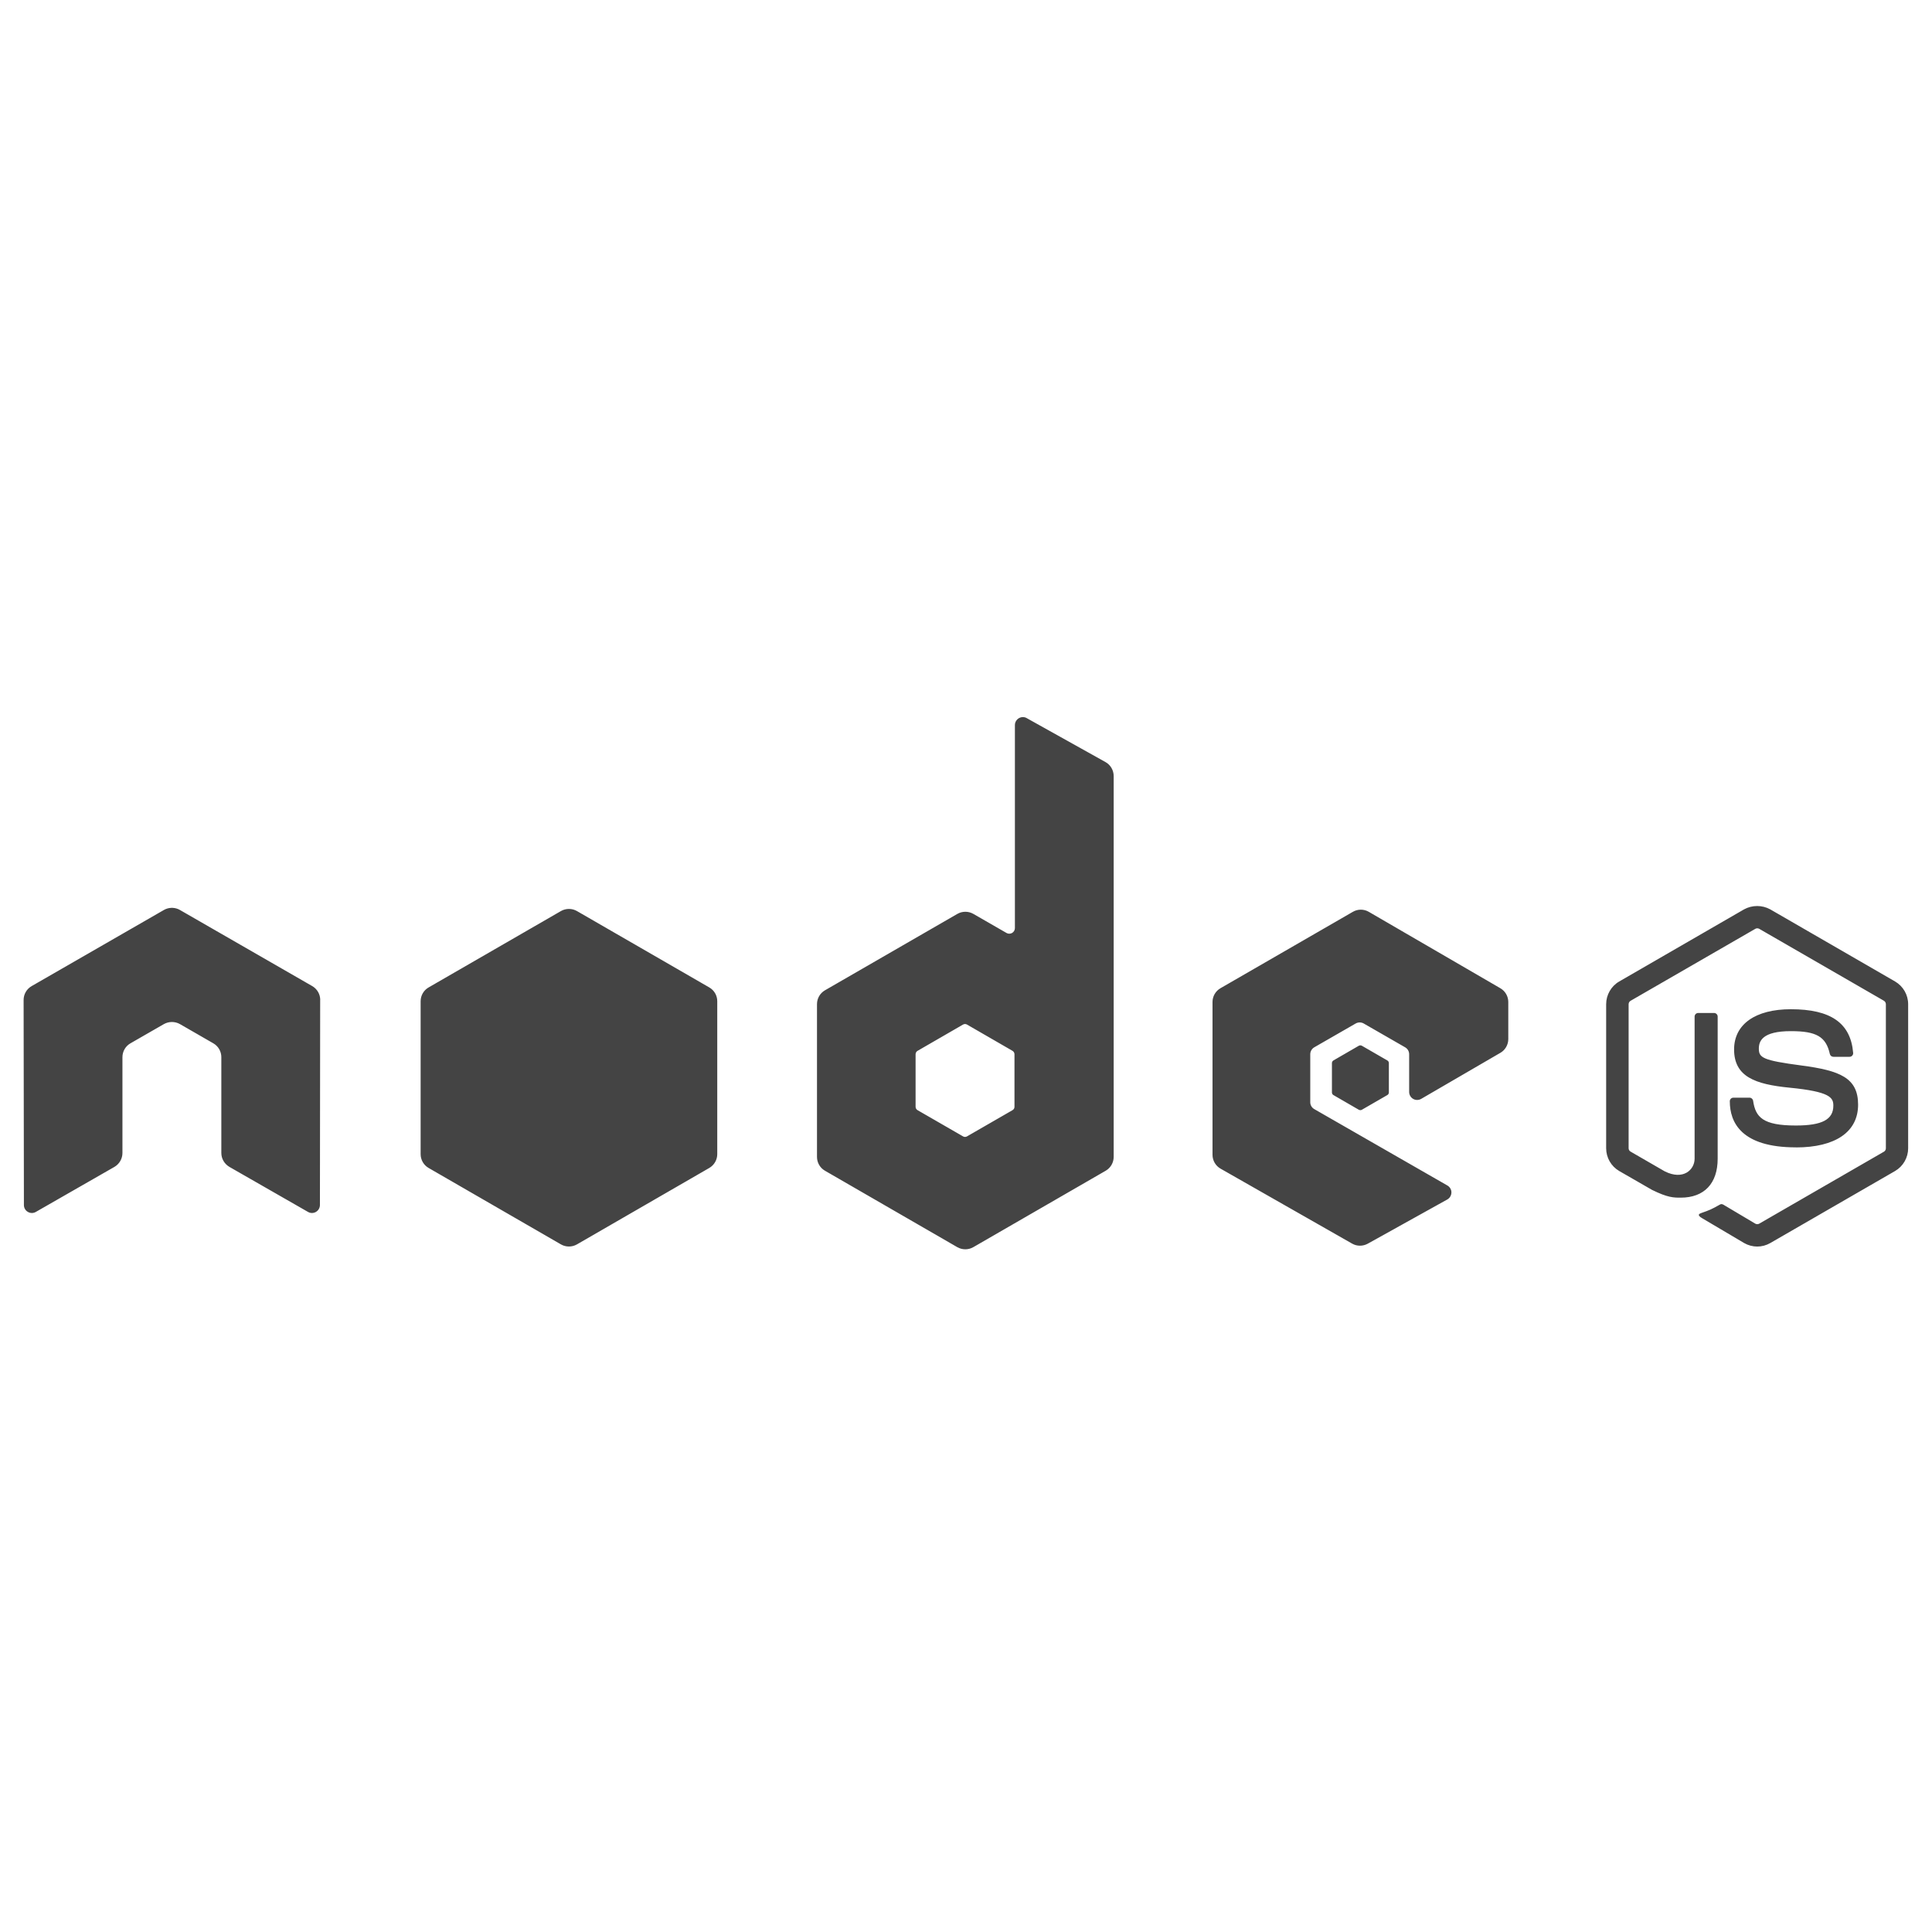
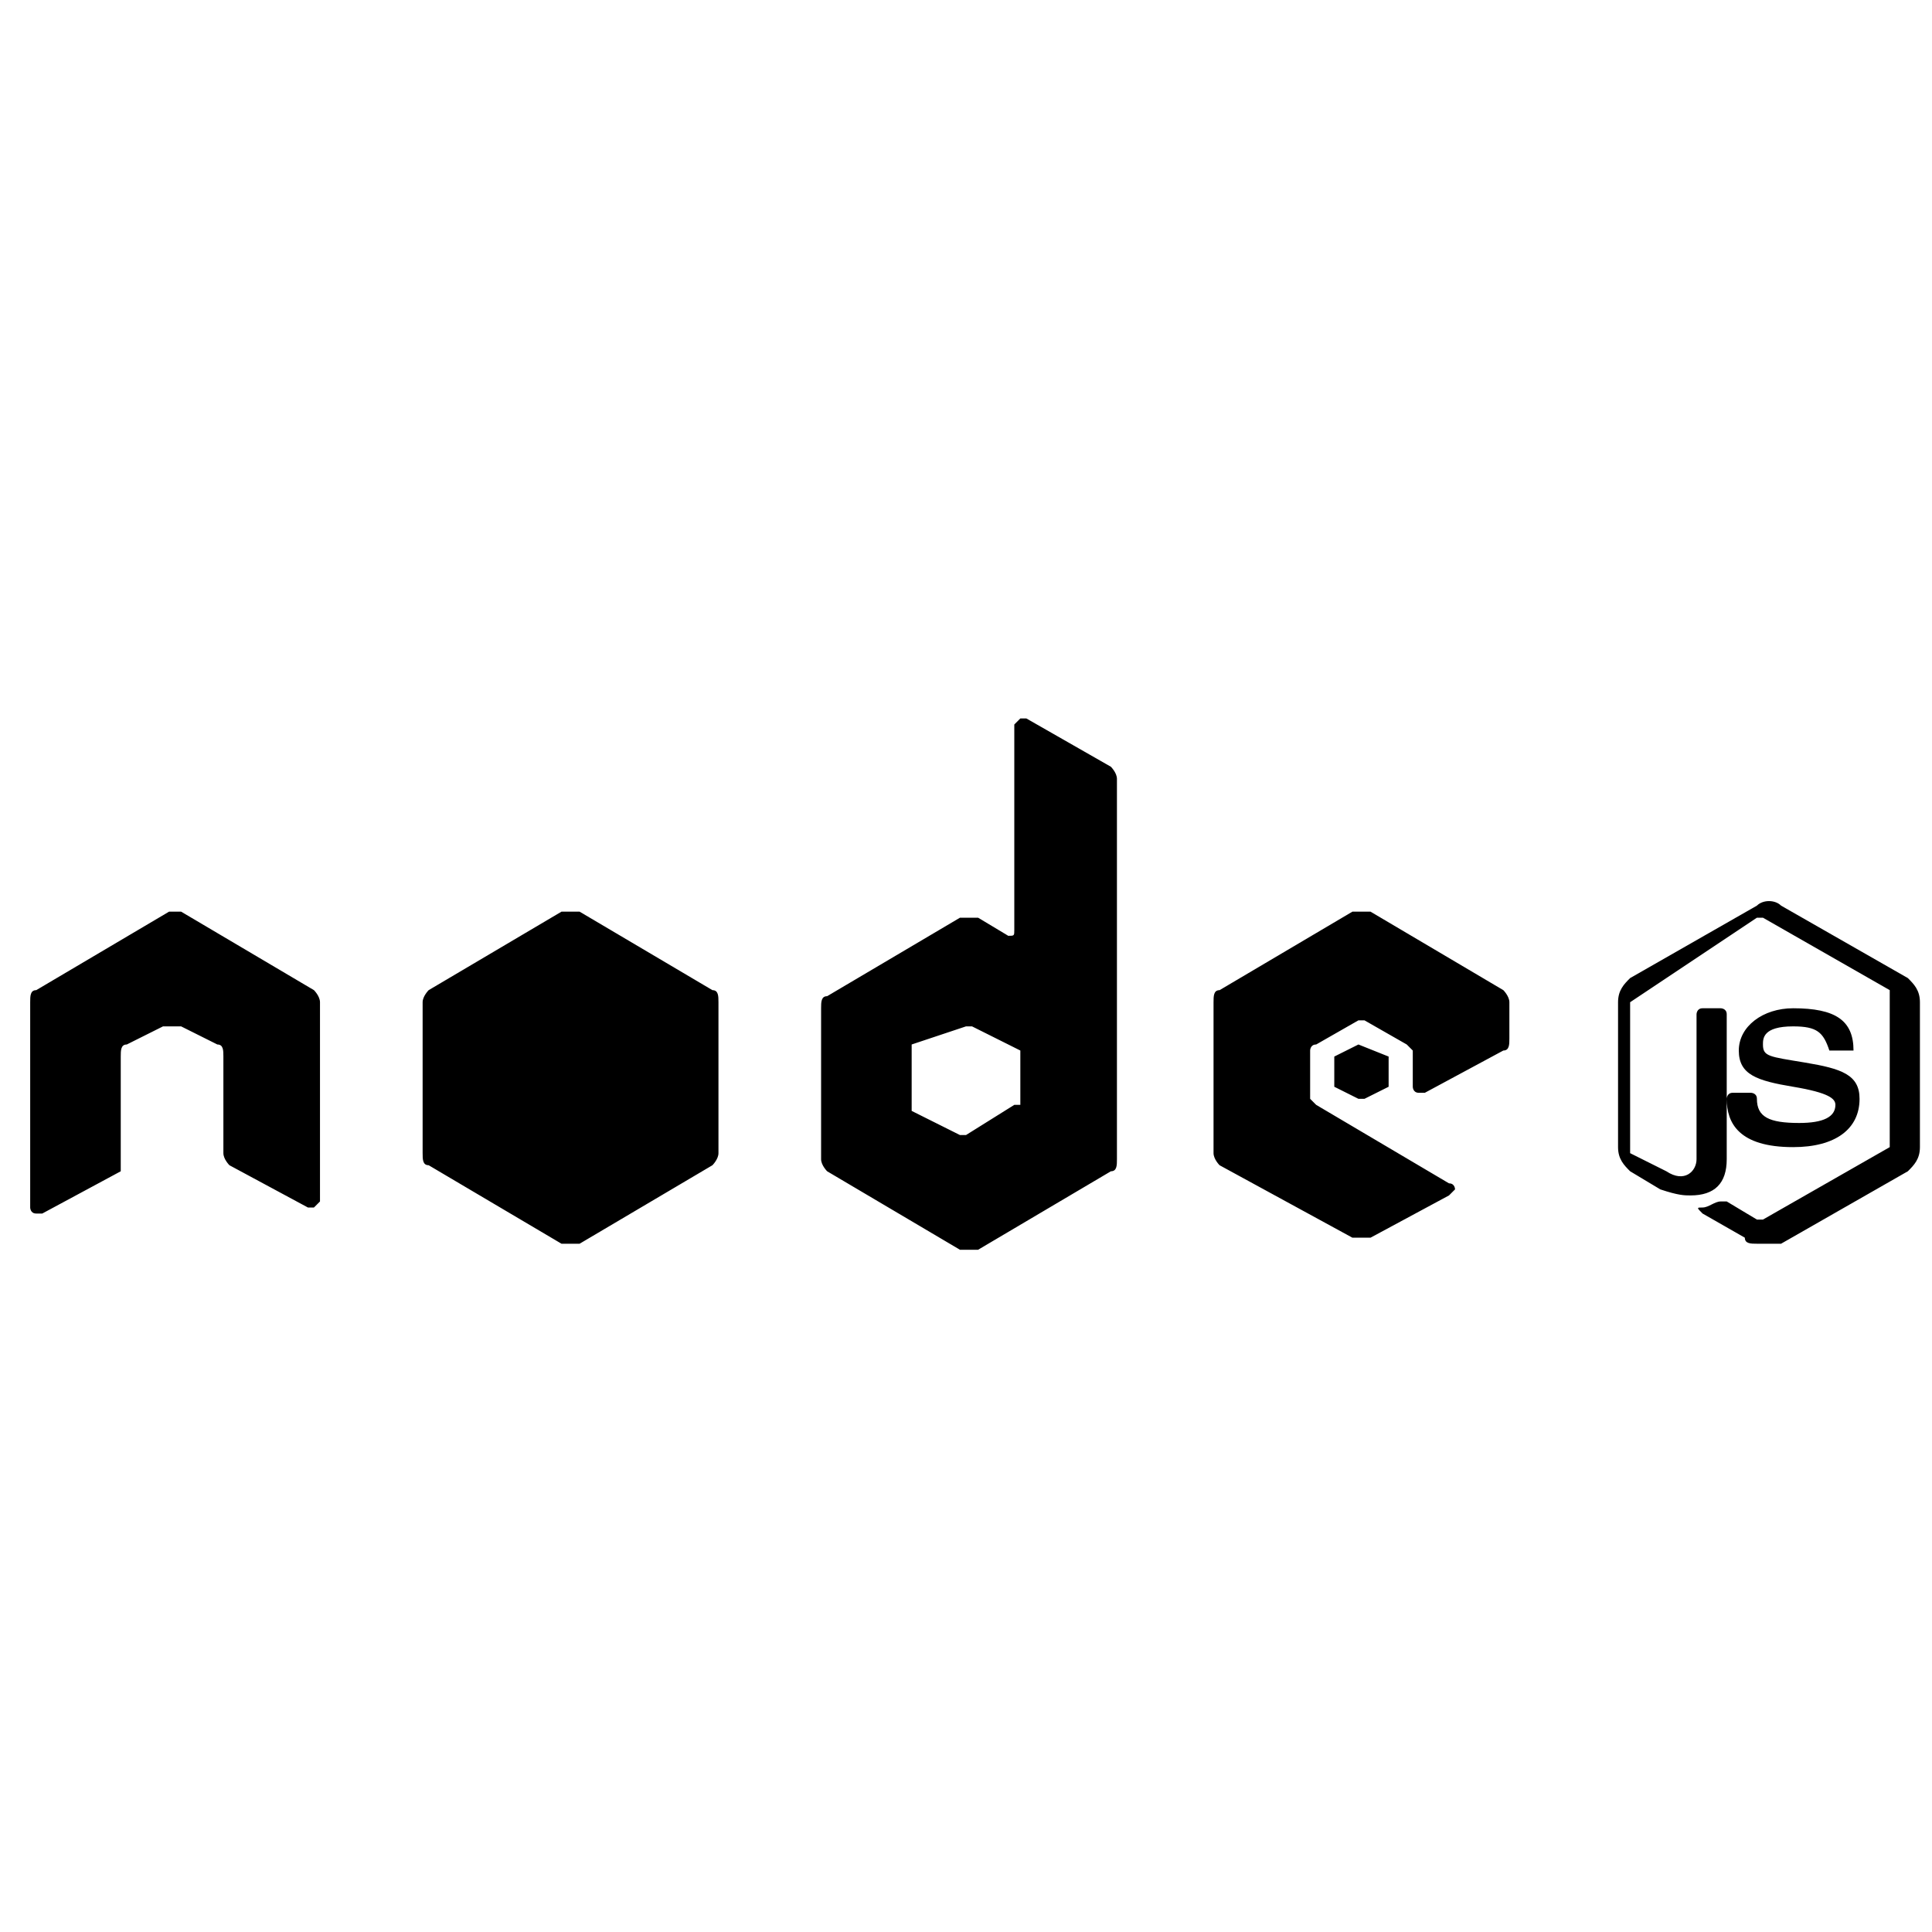
- <svg xmlns="http://www.w3.org/2000/svg" width="32" height="32" viewBox="0 0 32 32">
-   <path fill="#444" d="M5.304 16.563a.265.265 0 0 0-.132-.23L2.98 15.072a.26.26 0 0 0-.121-.035h-.023a.264.264 0 0 0-.121.035L.524 16.333a.265.265 0 0 0-.133.23l.005 3.396a.13.13 0 0 0 .066.114.13.13 0 0 0 .132 0l1.302-.746a.267.267 0 0 0 .132-.23V17.51c0-.094.05-.182.132-.229l.555-.319a.272.272 0 0 1 .265 0l.554.319a.264.264 0 0 1 .132.229v1.587c0 .095.051.181.133.23l1.302.746a.13.13 0 0 0 .132 0 .133.133 0 0 0 .066-.114l.004-3.396zm11.702-4.669c-.041-.023-.091-.022-.131.002s-.065.067-.065.114v3.363a.093.093 0 0 1-.139.08l-.549-.316a.267.267 0 0 0-.265 0l-2.192 1.265a.265.265 0 0 0-.133.229v2.531c0 .095.05.182.132.229l2.192 1.266a.267.267 0 0 0 .265 0l2.193-1.266a.265.265 0 0 0 .132-.229v-6.309a.265.265 0 0 0-.136-.231l-1.305-.728zm-.203 6.437a.063.063 0 0 1-.033.057l-.753.434a.065.065 0 0 1-.066 0l-.753-.434a.065.065 0 0 1-.033-.057v-.869c0-.024.013-.046.033-.057l.753-.435a.065.065 0 0 1 .066 0l.753.435c.02.012.033.034.033.057v.869zm8.047-.892a.265.265 0 0 0 .132-.229v-.613a.264.264 0 0 0-.132-.229l-2.178-1.265a.262.262 0 0 0-.265 0l-2.192 1.265a.264.264 0 0 0-.132.229v2.53c0 .095.051.183.134.23l2.178 1.241c.08.046.179.046.26.001l1.317-.732c.041-.023.067-.067.068-.115s-.025-.092-.066-.116l-2.206-1.266a.131.131 0 0 1-.066-.115v-.793c0-.047.025-.091.066-.115l.687-.395a.135.135 0 0 1 .132 0l.687.395a.132.132 0 0 1 .066.115v.624c0 .047.025.091.066.115s.092.023.133 0l1.312-.763zM9.291 15.09a.267.267 0 0 1 .265 0l2.192 1.265a.263.263 0 0 1 .132.229v2.532a.265.265 0 0 1-.132.229l-2.192 1.266a.267.267 0 0 1-.265 0l-2.192-1.266a.264.264 0 0 1-.132-.229v-2.532c0-.095.05-.182.132-.229l2.192-1.265zm19.815 5.557a.438.438 0 0 1-.217-.058l-.69-.408c-.103-.058-.052-.078-.019-.09.137-.048.165-.059.312-.142.015-.009.036-.005.052.004l.53.315a.066.066 0 0 0 .064 0l2.067-1.193a.065.065 0 0 0 .031-.056v-2.386a.067.067 0 0 0-.032-.057l-2.066-1.192a.066.066 0 0 0-.064 0l-2.066 1.192a.066.066 0 0 0-.033.057v2.386c0 .023.013.044.032.055l.566.327c.307.154.495-.027.495-.209v-2.355a.06.06 0 0 1 .06-.059h.262a.06.06 0 0 1 .06.059v2.355c0 .41-.223.645-.612.645-.119 0-.214 0-.476-.129l-.542-.312a.436.436 0 0 1-.217-.377v-2.386c0-.155.083-.3.217-.377l2.067-1.194a.452.452 0 0 1 .434 0l2.067 1.194a.436.436 0 0 1 .217.377v2.386a.437.437 0 0 1-.217.377l-2.067 1.193a.436.436 0 0 1-.218.058zm.639-1.643c-.905 0-1.094-.415-1.094-.764 0-.033.026-.059.06-.059h.267a.06.06 0 0 1 .059.051c.04.272.16.41.708.41.435 0 .621-.099.621-.329 0-.133-.052-.232-.729-.298-.565-.056-.915-.181-.915-.633 0-.417.352-.666.941-.666.662 0 .99.23 1.031.723.002.017-.004.033-.016.046s-.027.019-.044.019h-.268a.06.06 0 0 1-.058-.047c-.064-.286-.221-.378-.645-.378-.475 0-.531.166-.531.29 0 .151.065.194.707.279.635.084.937.203.937.649 0 .45-.375.708-1.03.708zm-7.239-1.683a.052.052 0 0 1 .051 0l.421.243a.05.05 0 0 1 .026.044v.486a.05.05 0 0 1-.026.044l-.421.243a.052.052 0 0 1-.051 0l-.42-.243a.05.05 0 0 1-.025-.044v-.486c0-.018.01-.035.025-.044l.42-.243z" />
+ <svg xmlns="http://www.w3.org/2000/svg" version="1.1" id="Layer_1" x="0px" y="0px" viewBox="0 0 32 32" style="enable-background:new 0 0 32 32;" xml:space="preserve">
+   <path d="M5.3,16.6c0-0.1-0.1-0.2-0.1-0.2L3,15.1c0,0-0.1,0-0.1,0h0c0,0-0.1,0-0.1,0l-2.2,1.3c-0.1,0-0.1,0.1-0.1,0.2l0,3.4  c0,0,0,0.1,0.1,0.1c0,0,0.1,0,0.1,0l1.3-0.7C2,19.3,2,19.2,2,19.1v-1.6c0-0.1,0-0.2,0.1-0.2L2.7,17c0.1,0,0.2,0,0.3,0l0.6,0.3  c0.1,0,0.1,0.1,0.1,0.2v1.6c0,0.1,0.1,0.2,0.1,0.2l1.3,0.7c0,0,0.1,0,0.1,0c0,0,0.1-0.1,0.1-0.1L5.3,16.6L5.3,16.6z M17,11.9  c0,0-0.1,0-0.1,0S16.8,12,16.8,12v3.4c0,0.1,0,0.1-0.1,0.1c0,0,0,0,0,0l-0.5-0.3c-0.1,0-0.2,0-0.3,0l-2.2,1.3  c-0.1,0-0.1,0.1-0.1,0.2v2.5c0,0.1,0.1,0.2,0.1,0.2l2.2,1.3c0.1,0,0.2,0,0.3,0l2.2-1.3c0.1,0,0.1-0.1,0.1-0.2v-6.3  c0-0.1-0.1-0.2-0.1-0.2L17,11.9L17,11.9z M16.8,18.3C16.8,18.4,16.8,18.4,16.8,18.3L16,18.8c0,0,0,0-0.1,0l-0.8-0.4c0,0,0,0,0-0.1  v-0.9c0,0,0,0,0-0.1L16,17c0,0,0,0,0.1,0l0.8,0.4c0,0,0,0,0,0.1V18.3z M24.9,17.4c0.1,0,0.1-0.1,0.1-0.2v-0.6c0-0.1-0.1-0.2-0.1-0.2  l-2.2-1.3c-0.1,0-0.2,0-0.3,0l-2.2,1.3c-0.1,0-0.1,0.1-0.1,0.2v2.5c0,0.1,0.1,0.2,0.1,0.2l2.2,1.2c0.1,0,0.2,0,0.3,0l1.3-0.7  c0,0,0.1-0.1,0.1-0.1s0-0.1-0.1-0.1l-2.2-1.3c0,0-0.1-0.1-0.1-0.1v-0.8c0,0,0-0.1,0.1-0.1l0.7-0.4c0,0,0.1,0,0.1,0l0.7,0.4  c0,0,0.1,0.1,0.1,0.1v0.6c0,0,0,0.1,0.1,0.1s0.1,0,0.1,0L24.9,17.4L24.9,17.4z M9.3,15.1c0.1,0,0.2,0,0.3,0l2.2,1.3  c0.1,0,0.1,0.1,0.1,0.2v2.5c0,0.1-0.1,0.2-0.1,0.2l-2.2,1.3c-0.1,0-0.2,0-0.3,0l-2.2-1.3C7,19.3,7,19.2,7,19.1v-2.5  c0-0.1,0.1-0.2,0.1-0.2C7.1,16.4,9.3,15.1,9.3,15.1z M29.1,20.6c-0.1,0-0.2,0-0.2-0.1l-0.7-0.4c-0.1-0.1-0.1-0.1,0-0.1  c0.1,0,0.2-0.1,0.3-0.1c0,0,0,0,0.1,0l0.5,0.3c0,0,0,0,0.1,0l2.1-1.2c0,0,0,0,0-0.1v-2.4c0,0,0,0,0-0.1l-2.1-1.2c0,0,0,0-0.1,0  L27,16.6c0,0,0,0,0,0.1V19c0,0,0,0,0,0.1l0.6,0.3c0.3,0.2,0.5,0,0.5-0.2v-2.4c0,0,0-0.1,0.1-0.1h0.3c0,0,0.1,0,0.1,0.1v2.4  c0,0.4-0.2,0.6-0.6,0.6c-0.1,0-0.2,0-0.5-0.1l-0.5-0.3c-0.1-0.1-0.2-0.2-0.2-0.4v-2.4c0-0.2,0.1-0.3,0.2-0.4l2.1-1.2  c0.1-0.1,0.3-0.1,0.4,0l2.1,1.2c0.1,0.1,0.2,0.2,0.2,0.4V19c0,0.2-0.1,0.3-0.2,0.4l-2.1,1.2C29.3,20.6,29.2,20.6,29.1,20.6  L29.1,20.6z M29.7,19c-0.9,0-1.1-0.4-1.1-0.8c0,0,0-0.1,0.1-0.1H29c0,0,0.1,0,0.1,0.1c0,0.3,0.2,0.4,0.7,0.4c0.4,0,0.6-0.1,0.6-0.3  c0-0.1-0.1-0.2-0.7-0.3c-0.6-0.1-0.9-0.2-0.9-0.6c0-0.4,0.4-0.7,0.9-0.7c0.7,0,1,0.2,1,0.7c0,0,0,0,0,0s0,0,0,0h-0.3  c0,0-0.1,0-0.1,0c-0.1-0.3-0.2-0.4-0.6-0.4c-0.5,0-0.5,0.2-0.5,0.3c0,0.2,0.1,0.2,0.7,0.3c0.6,0.1,0.9,0.2,0.9,0.6  C30.8,18.7,30.4,19,29.7,19L29.7,19z M22.5,17.3C22.5,17.3,22.5,17.3,22.5,17.3l0.5,0.2c0,0,0,0,0,0v0.5c0,0,0,0,0,0l-0.4,0.2  c0,0,0,0-0.1,0l-0.4-0.2c0,0,0,0,0,0v-0.5c0,0,0,0,0,0L22.5,17.3z" />
</svg>
